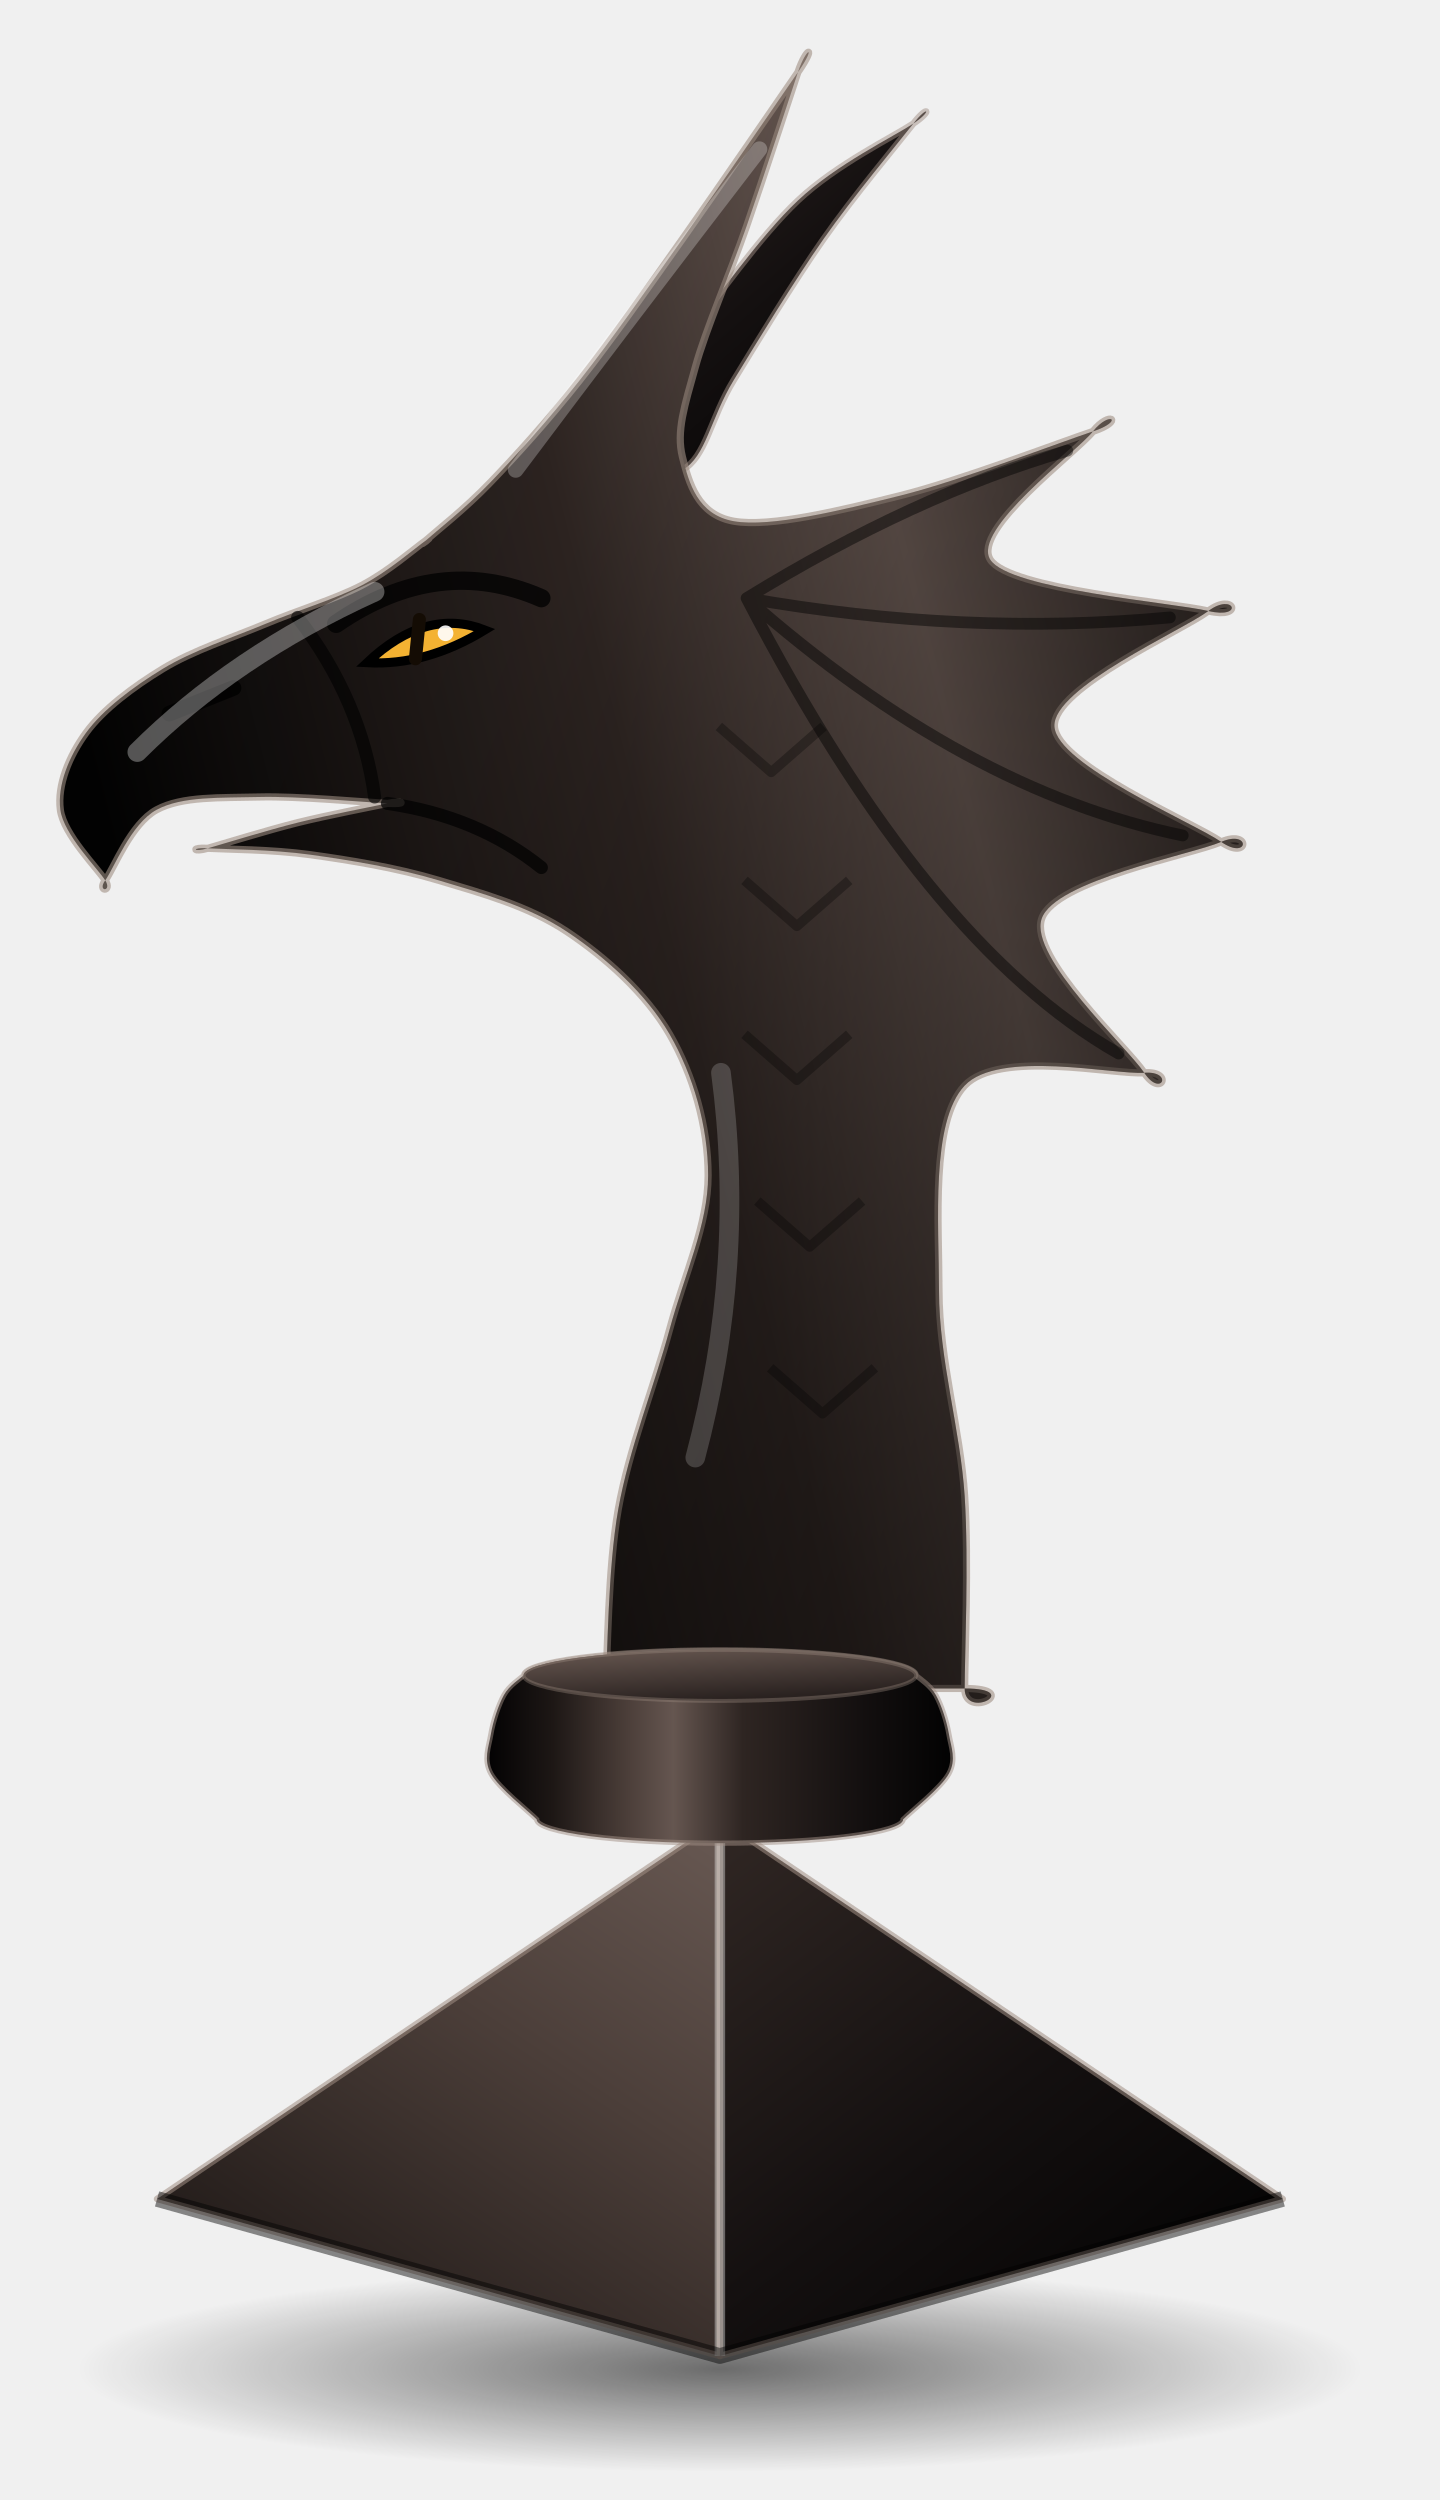
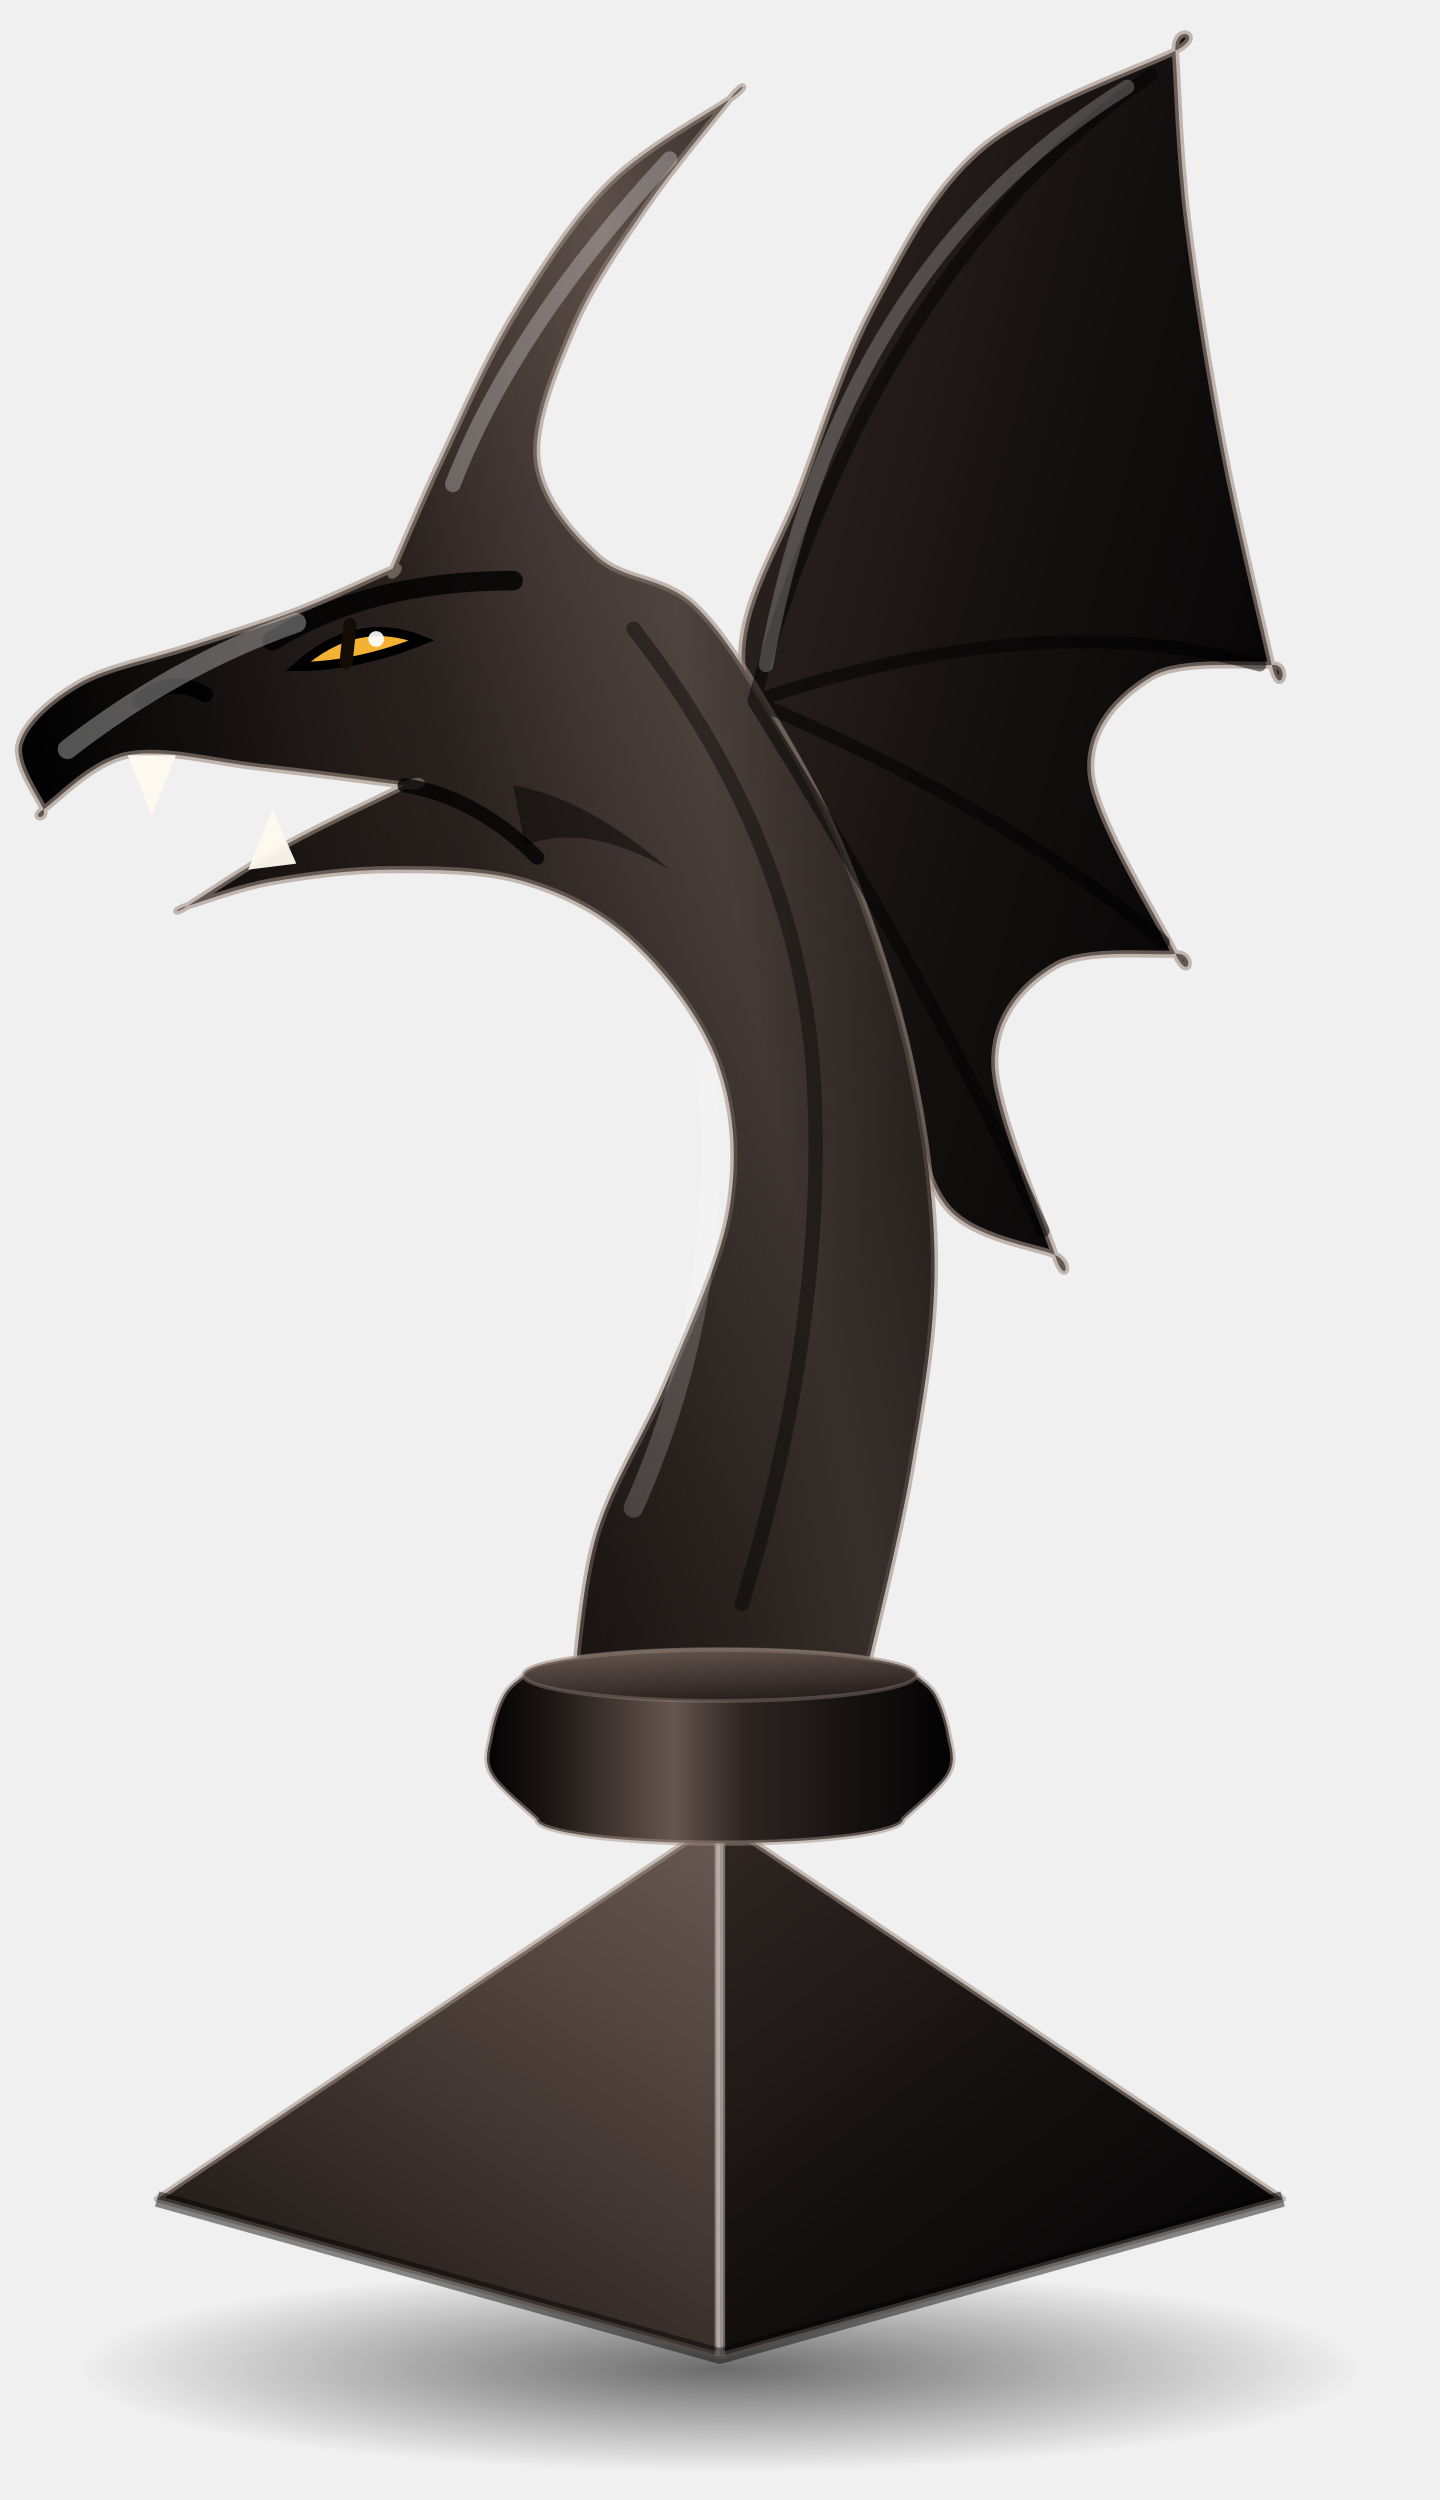
<svg xmlns="http://www.w3.org/2000/svg" viewBox="0 36 220 382" role="img" aria-label="Dark Dragon Head">
  <defs>
    <linearGradient id="dark-dragon-head-side" x1="0" y1="0" x2="1" y2="0">
      <stop offset="0" stop-color="#030203" />
      <stop offset="0.14" stop-color="#1d1715" />
      <stop offset="0.3" stop-color="#4b3e39" />
      <stop offset="0.4" stop-color="#655650" />
      <stop offset="0.55" stop-color="#2e2522" />
      <stop offset="0.8" stop-color="#141010" />
      <stop offset="1" stop-color="#020202" />
    </linearGradient>
    <linearGradient id="dark-dragon-head-top" x1="0" y1="0" x2="0.4" y2="1">
      <stop offset="0" stop-color="#6a5a53" />
      <stop offset="1" stop-color="#2a2220" />
    </linearGradient>
    <linearGradient id="dark-dragon-head-faceL" x1="0.2" y1="1" x2="0.9" y2="0">
      <stop offset="0" stop-color="#1d1715" />
      <stop offset="0.6" stop-color="#4b3e39" />
      <stop offset="1" stop-color="#655650" />
    </linearGradient>
    <linearGradient id="dark-dragon-head-faceR" x1="0.1" y1="0" x2="0.9" y2="1">
      <stop offset="0" stop-color="#2e2522" />
      <stop offset="0.5" stop-color="#141010" />
      <stop offset="1" stop-color="#020202" />
    </linearGradient>
    <radialGradient id="dark-dragon-head-shadow" cx="0.5" cy="0.5" r="0.5">
      <stop offset="0" stop-color="#000" stop-opacity="0.55" />
      <stop offset="1" stop-color="#000" stop-opacity="0" />
    </radialGradient>
    <linearGradient id="dark-dragon-head-head" x1="1" y1="0" x2="0" y2="0.35">
      <stop offset="0" stop-color="#1d1715" />
      <stop offset="0.35" stop-color="#655650" />
      <stop offset="0.6" stop-color="#2e2522" />
      <stop offset="1" stop-color="#020202" />
    </linearGradient>
    <linearGradient id="dark-dragon-head-shade" x1="0" y1="0" x2="1" y2="0.6">
      <stop offset="0" stop-color="#000" stop-opacity="0" />
      <stop offset="0.45" stop-color="#000" stop-opacity="0.05" />
      <stop offset="1" stop-color="#000000" stop-opacity="0.45" />
    </linearGradient>
+     <linearGradient id="dark-dragon-head-wing" x1="0" y1="0.2" x2="1" y2="0.8">
+       <stop offset="0" stop-color="#2e2522" />
+       <stop offset="0.5" stop-color="#141010" />
+       <stop offset="1" stop-color="#020202" />
+     </linearGradient>
  </defs>
  <ellipse cx="110" cy="398" rx="98" ry="15.7" fill="url(#dark-dragon-head-shadow)" />
  <polygon points="24.00,372.00 110.00,396.00 110.00,314.00" fill="url(#dark-dragon-head-faceL)" stroke="#a08f84" stroke-opacity="0.55" stroke-width="1" stroke-linejoin="round" />
  <polygon points="110.00,396.00 196.00,372.00 110.00,314.00" fill="url(#dark-dragon-head-faceR)" stroke="#a08f84" stroke-opacity="0.55" stroke-width="1" stroke-linejoin="round" />
  <path d="M110.00 396.00L110.00 314.00" stroke="#fff" stroke-opacity="0.35" stroke-width="1.6" />
  <path d="M24.00 372.00L110.00 396.00L196.00 372.00" fill="none" stroke="#000" stroke-opacity="0.45" stroke-width="2.4" stroke-linejoin="round" />
-   <path d="M90.56 105.84C90.56 102.57 99.05 94.73 104.28 88.20C109.51 81.67 116.04 72.19 121.92 66.64C127.80 61.09 136.62 56.84 139.56 54.88C142.50 52.92 141.85 51.94 139.56 54.88C137.27 57.82 130.41 65.99 125.84 72.52C121.27 79.05 115.71 88.20 112.12 94.08C108.53 99.96 107.87 105.84 104.28 107.80C100.69 109.76 90.56 109.11 90.56 105.84Z" fill="url(#dark-dragon-head-faceR)" stroke="#a08f84" stroke-opacity="0.5" stroke-width="1" />
-   <path d="M92.52 294.00C83.37 294.00 92.19 298.57 92.52 294.00C92.85 289.43 92.85 275.71 94.48 266.56C96.11 257.41 100.03 247.61 102.32 239.12C104.61 230.63 108.20 223.11 108.20 215.60C108.20 208.09 105.91 200.25 102.32 194.04C98.73 187.83 92.52 182.28 86.64 178.36C80.76 174.44 73.57 172.48 67.04 170.52C60.51 168.56 53.32 167.42 47.44 166.60C41.56 165.78 34.37 165.78 31.76 165.62C29.15 165.46 29.47 166.27 31.76 165.62C34.05 164.97 40.91 162.84 45.48 161.70C50.05 160.56 56.91 159.25 59.20 158.76C61.49 158.27 62.47 158.92 59.20 158.76C55.93 158.60 45.48 157.62 39.60 157.78C33.72 157.94 27.84 157.62 23.92 159.74C20.00 161.86 17.39 168.72 16.08 170.52C14.77 172.32 17.22 172.32 16.08 170.52C14.94 168.72 9.71 163.50 9.22 159.74C8.73 155.98 10.53 151.57 13.14 147.98C15.75 144.39 20.33 140.96 24.90 138.18C29.47 135.40 35.52 133.44 40.58 131.32C45.64 129.20 51.20 127.56 55.28 125.44C59.36 123.32 63.45 119.72 65.08 118.58C66.71 117.44 63.45 120.05 65.08 118.58C66.71 117.11 70.96 113.84 74.88 109.76C78.80 105.68 83.70 100.29 88.60 94.08C93.50 87.87 98.73 80.36 104.28 72.52C109.83 64.68 118.98 51.29 121.92 47.04C124.86 42.79 123.23 43.12 121.92 47.04C120.61 50.96 116.69 63.05 114.08 70.56C111.47 78.07 107.87 86.24 106.24 92.12C104.61 98.00 103.30 101.92 104.28 105.84C105.26 109.76 106.57 114.66 112.12 115.64C117.67 116.62 128.45 114.01 137.60 111.72C146.75 109.43 162.10 103.55 167.00 101.92C171.90 100.29 169.61 98.65 167.00 101.92C164.39 105.19 148.38 116.95 151.32 121.52C154.26 126.09 179.09 128.05 184.64 129.36C190.19 130.67 188.56 126.42 184.64 129.36C180.72 132.30 160.79 141.12 161.12 147.00C161.45 152.88 182.35 161.70 186.60 164.64C190.85 167.58 191.17 162.68 186.60 164.64C182.03 166.60 161.12 170.52 159.16 176.40C157.20 182.28 172.23 196.00 174.84 199.92C177.45 203.84 179.41 199.59 174.84 199.92C170.27 200.25 152.63 196.33 147.40 201.88C142.17 207.43 143.48 222.79 143.48 233.24C143.48 243.69 146.75 254.47 147.40 264.60C148.05 274.73 147.40 289.10 147.40 294.00C147.40 298.90 156.55 294.00 147.40 294.00C138.25 294.00 101.67 294.00 92.52 294.00Z" fill="url(#dark-dragon-head-head)" stroke="#a08f84" stroke-opacity="0.6" stroke-width="1.1" stroke-linejoin="round" />
-   <path d="M92.52 294.00C83.37 294.00 92.19 298.57 92.52 294.00C92.85 289.43 92.85 275.71 94.48 266.56C96.11 257.41 100.03 247.61 102.32 239.12C104.61 230.63 108.20 223.11 108.20 215.60C108.20 208.09 105.91 200.25 102.32 194.04C98.73 187.83 92.52 182.28 86.64 178.36C80.76 174.44 73.57 172.48 67.04 170.52C60.51 168.56 53.32 167.42 47.44 166.60C41.56 165.78 34.37 165.78 31.76 165.62C29.15 165.46 29.47 166.27 31.76 165.62C34.05 164.97 40.91 162.84 45.48 161.70C50.05 160.56 56.91 159.25 59.20 158.76C61.49 158.27 62.47 158.92 59.20 158.76C55.93 158.60 45.48 157.62 39.60 157.78C33.72 157.94 27.84 157.62 23.92 159.74C20.00 161.86 17.39 168.72 16.08 170.52C14.77 172.32 17.22 172.32 16.08 170.52C14.94 168.72 9.71 163.50 9.22 159.74C8.73 155.98 10.53 151.57 13.14 147.98C15.75 144.39 20.33 140.96 24.90 138.18C29.47 135.40 35.52 133.44 40.58 131.32C45.64 129.20 51.20 127.56 55.28 125.44C59.36 123.32 63.45 119.72 65.08 118.58C66.71 117.44 63.45 120.05 65.08 118.58C66.71 117.11 70.96 113.84 74.88 109.76C78.80 105.68 83.70 100.29 88.60 94.08C93.50 87.87 98.73 80.36 104.28 72.52C109.83 64.68 118.98 51.29 121.92 47.04C124.86 42.79 123.23 43.12 121.92 47.04C120.61 50.96 116.69 63.05 114.08 70.56C111.47 78.07 107.87 86.24 106.24 92.12C104.61 98.00 103.30 101.92 104.28 105.84C105.26 109.76 106.57 114.66 112.12 115.64C117.67 116.62 128.45 114.01 137.60 111.72C146.75 109.43 162.10 103.55 167.00 101.92C171.90 100.29 169.61 98.65 167.00 101.92C164.39 105.19 148.38 116.95 151.32 121.52C154.26 126.09 179.09 128.05 184.64 129.36C190.19 130.67 188.56 126.42 184.64 129.36C180.72 132.30 160.79 141.12 161.12 147.00C161.45 152.88 182.35 161.70 186.60 164.64C190.85 167.58 191.17 162.68 186.60 164.64C182.03 166.60 161.12 170.52 159.16 176.40C157.20 182.28 172.23 196.00 174.84 199.92C177.45 203.84 179.41 199.59 174.84 199.92C170.27 200.25 152.63 196.33 147.40 201.88C142.17 207.43 143.48 222.79 143.48 233.24C143.48 243.69 146.75 254.47 147.40 264.60C148.05 274.73 147.40 289.10 147.40 294.00C147.40 298.90 156.55 294.00 147.40 294.00C138.25 294.00 101.67 294.00 92.52 294.00Z" fill="url(#dark-dragon-head-shade)" />
-   <path d="M114.08 127.40Q139.56 111.72 163.08 104.86M114.08 127.40Q147.40 133.28 178.76 130.34M114.08 127.40Q147.40 156.80 180.72 163.66M114.08 127.40Q141.52 180.32 170.92 196.98" fill="none" stroke="#000000" stroke-opacity="0.45" stroke-width="1.8" stroke-linecap="round" />
-   <path d="M45.48 130.34Q55.28 143.08 57.24 157.78" fill="none" stroke="#000000" stroke-opacity="0.6" stroke-width="2" stroke-linecap="round" />
-   <path d="M35.68 141.12L25.88 145.04" fill="none" stroke="#000000" stroke-opacity="0.8" stroke-width="2.4" stroke-linecap="round" />
-   <path d="M59.20 158.76Q72.92 160.72 82.72 168.56" fill="none" stroke="#000000" stroke-opacity="0.7" stroke-width="2" stroke-linecap="round" />
-   <path d="M82.72 127.40Q67.04 120.54 51.36 131.32" fill="none" stroke="#000000" stroke-opacity="0.75" stroke-width="2.8" stroke-linecap="round" />
-   <path d="M125.84 147.00l-8 7l-8 -7M129.76 170.52l-8 7l-8 -7M129.76 194.04l-8 7l-8 -7M131.72 219.52l-8 7l-8 -7M133.68 245.00l-8 7l-8 -7" fill="none" stroke="#000000" stroke-opacity="0.3" stroke-width="1.5" stroke-linejoin="round" />
-   <path d="M74.08 132.26Q65.08 128.76 56.08 137.26Q65.08 137.76 74.08 132.26Z" fill="#f4b232" stroke="#000000" stroke-width="1.4" />
-   <path d="M64.08 130.66L63.48 136.66" stroke="#140c04" stroke-width="2" stroke-linecap="round" />
-   <circle cx="68.08" cy="132.76" r="1.2" fill="#fff" fill-opacity="0.9" />
-   <path d="M57.24 126.42Q35.68 136.22 20.98 150.92" fill="none" stroke="#fff" stroke-opacity="0.32" stroke-width="3" stroke-linecap="round" />
-   <path d="M78.80 107.80Q96.44 84.28 116.04 58.80" fill="none" stroke="#fff" stroke-opacity="0.25" stroke-width="2.4" stroke-linecap="round" />
-   <path d="M106.24 258.72Q114.08 229.32 110.16 199.92" fill="none" stroke="#fff" stroke-opacity="0.18" stroke-width="3" stroke-linecap="round" />
+   <path d="M113.36 137.60C112.75 128.40 119.19 119.20 122.56 110.00C125.93 100.80 129.00 90.99 133.60 82.40C138.20 73.81 142.49 64.92 150.16 58.48C157.83 52.04 174.69 46.21 179.60 43.76C184.51 41.31 179.29 39.47 179.60 43.76C179.91 48.05 180.21 59.40 181.44 69.52C182.67 79.64 184.81 93.13 186.96 104.48C189.11 115.83 193.09 132.08 194.32 137.60C195.55 143.12 197.39 137.29 194.32 137.60C191.25 137.91 180.52 136.68 175.92 139.44C171.32 142.20 166.11 147.11 166.72 154.16C167.33 161.21 177.45 177.16 179.60 181.76C181.75 186.36 182.67 181.45 179.60 181.76C176.53 182.07 165.80 180.84 161.20 183.60C156.60 186.36 152.00 190.96 152.00 198.32C152.00 205.68 159.67 222.85 161.20 227.76C162.73 232.67 163.96 228.99 161.20 227.76C158.44 226.53 148.63 225.31 144.64 220.40C140.65 215.49 140.35 207.52 137.28 198.32C134.21 189.12 130.23 175.32 126.24 165.20C122.25 155.08 113.97 146.80 113.36 137.60Z" fill="url(#dark-dragon-head-wing)" stroke="#a08f84" stroke-opacity="0.6" stroke-width="1.1" stroke-linejoin="round" />
+   <path d="M87.60 294.00C80.24 294.00 86.99 297.99 87.60 294.00C88.21 290.01 88.83 278.05 91.28 270.08C93.73 262.11 98.95 254.44 102.32 246.16C105.69 237.88 110.29 228.37 111.52 220.40C112.75 212.43 112.13 205.07 109.68 198.32C107.23 191.57 101.71 184.52 96.80 179.92C91.89 175.32 86.37 172.56 80.24 170.72C74.11 168.88 66.44 168.88 60.00 168.88C53.56 168.88 46.81 169.80 41.60 170.72C36.39 171.64 30.87 173.79 28.72 174.40C26.57 175.01 26.27 175.93 28.72 174.40C31.17 172.87 37.92 168.27 43.44 165.20C48.96 162.13 58.77 157.53 61.84 156.00C64.91 154.47 65.52 156.46 61.84 156.00C58.16 155.54 46.81 154.01 39.76 153.24C32.71 152.47 25.04 150.33 19.52 151.40C14.00 152.47 8.79 158.30 6.64 159.68C4.49 161.06 7.25 161.37 6.64 159.68C6.03 157.99 2.04 152.78 2.96 149.56C3.88 146.34 7.87 142.81 12.16 140.36C16.45 137.91 23.20 136.68 28.72 134.84C34.24 133.00 40.07 131.31 45.28 129.32C50.49 127.33 57.55 123.95 60.00 122.88C62.45 121.81 58.77 125.64 60.00 122.88C61.23 120.12 64.29 112.76 67.36 106.32C70.43 99.88 74.11 91.29 78.40 84.24C82.69 77.19 87.60 69.52 93.12 64.00C98.64 58.48 108.45 53.27 111.52 51.12C114.59 48.97 113.67 48.36 111.52 51.12C109.37 53.88 102.63 61.85 98.64 67.68C94.65 73.51 90.36 79.64 87.60 86.08C84.84 92.52 81.47 100.49 82.08 106.32C82.69 112.15 87.29 117.36 91.28 121.04C95.27 124.72 101.40 124.11 106.00 128.40C110.60 132.69 114.89 140.05 118.88 146.80C122.87 153.55 126.55 160.29 129.92 168.88C133.29 177.47 136.97 188.20 139.12 198.32C141.27 208.44 142.80 219.17 142.80 229.60C142.80 240.03 140.96 250.15 139.12 260.88C137.28 271.61 132.99 288.48 131.76 294.00C130.53 299.52 139.12 294.00 131.76 294.00C124.40 294.00 94.96 294.00 87.60 294.00Z" fill="url(#dark-dragon-head-head)" stroke="#a08f84" stroke-opacity="0.6" stroke-width="1.1" stroke-linejoin="round" />
+   <path d="M87.60 294.00C80.24 294.00 86.99 297.99 87.60 294.00C88.21 290.01 88.83 278.05 91.28 270.08C93.73 262.11 98.95 254.44 102.32 246.16C105.69 237.88 110.29 228.37 111.52 220.40C112.75 212.43 112.13 205.07 109.68 198.32C107.23 191.57 101.71 184.52 96.80 179.92C91.89 175.32 86.37 172.56 80.24 170.72C74.11 168.88 66.44 168.88 60.00 168.88C53.56 168.88 46.81 169.80 41.60 170.72C36.39 171.64 30.87 173.79 28.72 174.40C26.57 175.01 26.27 175.93 28.72 174.40C31.17 172.87 37.92 168.27 43.44 165.20C48.96 162.13 58.77 157.53 61.84 156.00C64.91 154.47 65.52 156.46 61.84 156.00C58.16 155.54 46.81 154.01 39.76 153.24C32.71 152.47 25.04 150.33 19.52 151.40C14.00 152.47 8.79 158.30 6.64 159.68C4.49 161.06 7.25 161.37 6.64 159.68C6.03 157.99 2.04 152.78 2.96 149.56C3.88 146.34 7.87 142.81 12.16 140.36C16.45 137.91 23.20 136.68 28.72 134.84C34.24 133.00 40.07 131.31 45.28 129.32C50.49 127.33 57.55 123.95 60.00 122.88C62.45 121.81 58.77 125.64 60.00 122.88C61.23 120.12 64.29 112.76 67.36 106.32C70.43 99.88 74.11 91.29 78.40 84.24C82.69 77.19 87.60 69.52 93.12 64.00C98.64 58.48 108.45 53.27 111.52 51.12C114.59 48.97 113.67 48.36 111.52 51.12C109.37 53.88 102.63 61.85 98.64 67.68C94.65 73.51 90.36 79.64 87.60 86.08C84.84 92.52 81.47 100.49 82.08 106.32C82.69 112.15 87.29 117.36 91.28 121.04C95.27 124.72 101.40 124.11 106.00 128.40C110.60 132.69 114.89 140.05 118.88 146.80C122.87 153.55 126.55 160.29 129.92 168.88C133.29 177.47 136.97 188.20 139.12 198.32C141.27 208.44 142.80 219.17 142.80 229.60C142.80 240.03 140.96 250.15 139.12 260.88C137.28 271.61 132.99 288.48 131.76 294.00C130.53 299.52 139.12 294.00 131.76 294.00C124.40 294.00 94.96 294.00 87.60 294.00Z" fill="url(#dark-dragon-head-shade)" />
+   <path d="M115.20 143.12Q133.60 76.88 175.92 47.44M115.20 143.12Q159.36 128.40 192.48 137.60M115.20 143.12Q153.84 159.68 177.76 179.92M115.20 143.12Q142.80 187.28 159.36 224.08" fill="none" stroke="#000000" stroke-opacity="0.5" stroke-width="2" stroke-linecap="round" />
+   <path d="M117.04 137.60Q128.08 76.88 172.24 49.28" fill="none" stroke="#fff" stroke-opacity="0.22" stroke-width="2.2" stroke-linecap="round" />
+   <path d="M19.52 151.40L23.20 160.60L26.88 151.40ZM45.28 167.96L41.60 159.68L37.92 168.88Z" fill="#fffaf0" fill-opacity="0.95" />
+   <path d="M21.36 143.12q5 -4 10 -1" fill="none" stroke="#000000" stroke-opacity="0.85" stroke-width="2.4" stroke-linecap="round" />
+   <path d="M61.84 156.00Q72.88 157.84 82.08 167.04" fill="none" stroke="#000000" stroke-opacity="0.75" stroke-width="2.2" stroke-linecap="round" />
+   <path d="M78.40 156.00Q89.44 157.84 102.32 168.88Q89.44 161.52 80.24 165.20" fill="#000000" fill-opacity="0.45" />
+   <path d="M41.60 133.92Q56.32 124.72 78.40 124.72" fill="none" stroke="#000000" stroke-opacity="0.8" stroke-width="3" stroke-linecap="round" />
+   <path d="M96.80 132.08Q122.56 165.20 124.40 202.00Q126.24 238.80 113.36 281.12" fill="none" stroke="#000000" stroke-opacity="0.4" stroke-width="2.2" stroke-linecap="round" />
+   <path d="M64.48 133.84Q54.48 129.84 45.48 137.84Q54.48 137.84 64.48 133.84Z" fill="#f4b232" stroke="#000000" stroke-width="1.4" />
+   <path d="M53.48 131.44L52.88 137.24" stroke="#140c04" stroke-width="2" stroke-linecap="round" />
+   <circle cx="57.48" cy="133.64" r="1.2" fill="#fff" fill-opacity="0.9" />
+   <path d="M45.28 131.16Q26.88 137.60 10.32 150.48" fill="none" stroke="#fff" stroke-opacity="0.32" stroke-width="3" stroke-linecap="round" />
+   <path d="M69.20 110.00Q78.40 86.08 102.32 60.32" fill="none" stroke="#fff" stroke-opacity="0.28" stroke-width="2.4" stroke-linecap="round" />
+   <path d="M96.80 266.40Q111.52 233.28 107.84 198.32" fill="none" stroke="#fff" stroke-opacity="0.18" stroke-width="3" stroke-linecap="round" />
  <path d="M80.00 292.00A30.00 3.90 0 0 1 140.00 292.00C140.50 292.50 142.17 293.50 143.00 295.00C143.83 296.50 144.67 299.00 145.00 301.00C145.33 303.00 146.17 304.83 145.00 307.00C143.83 309.17 139.17 312.83 138.00 314.00A28.00 3.64 0 0 1 82.00 314.00C80.83 312.83 76.17 309.17 75.00 307.00C73.83 304.83 74.67 303.00 75.00 301.00C75.33 299.00 76.17 296.50 77.00 295.00C77.83 293.50 79.50 292.50 80.00 292.00Z" fill="url(#dark-dragon-head-side)" stroke="#a08f84" stroke-opacity="0.5" stroke-width="0.8" />
  <ellipse cx="110" cy="292.00" rx="30.00" ry="3.90" fill="url(#dark-dragon-head-top)" stroke="#a08f84" stroke-opacity="0.35" stroke-width="0.6" />
</svg>
